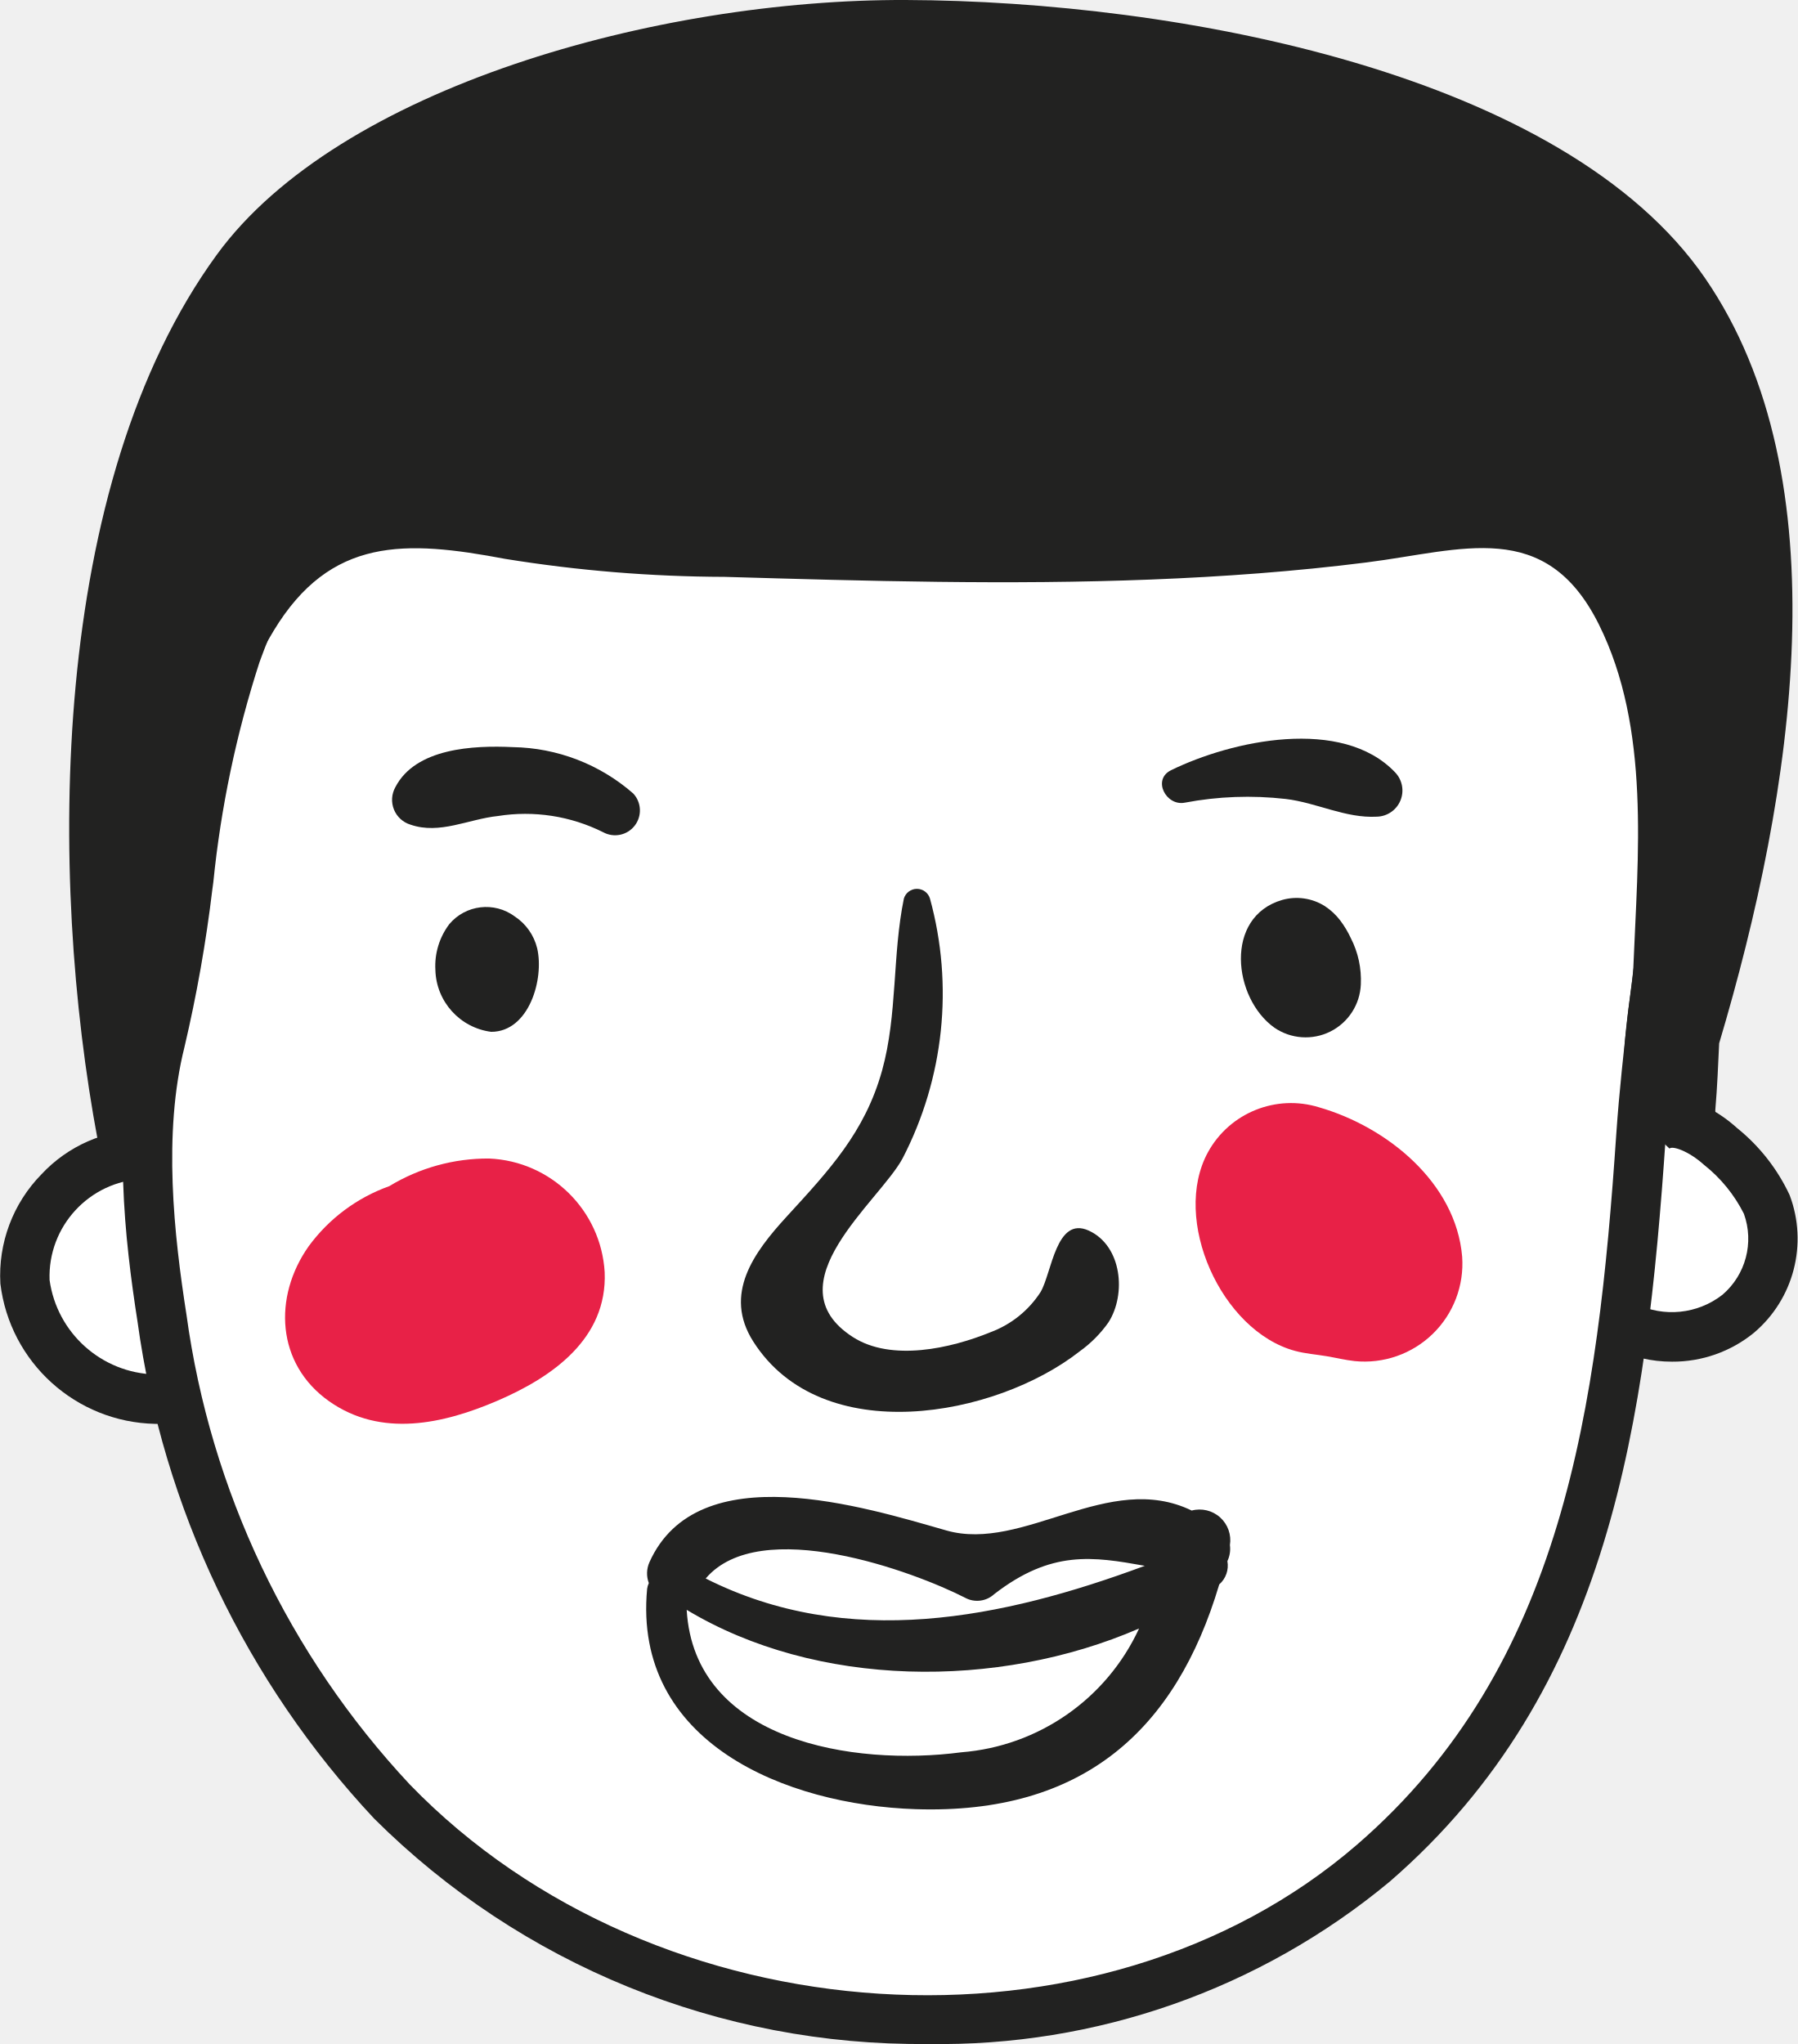
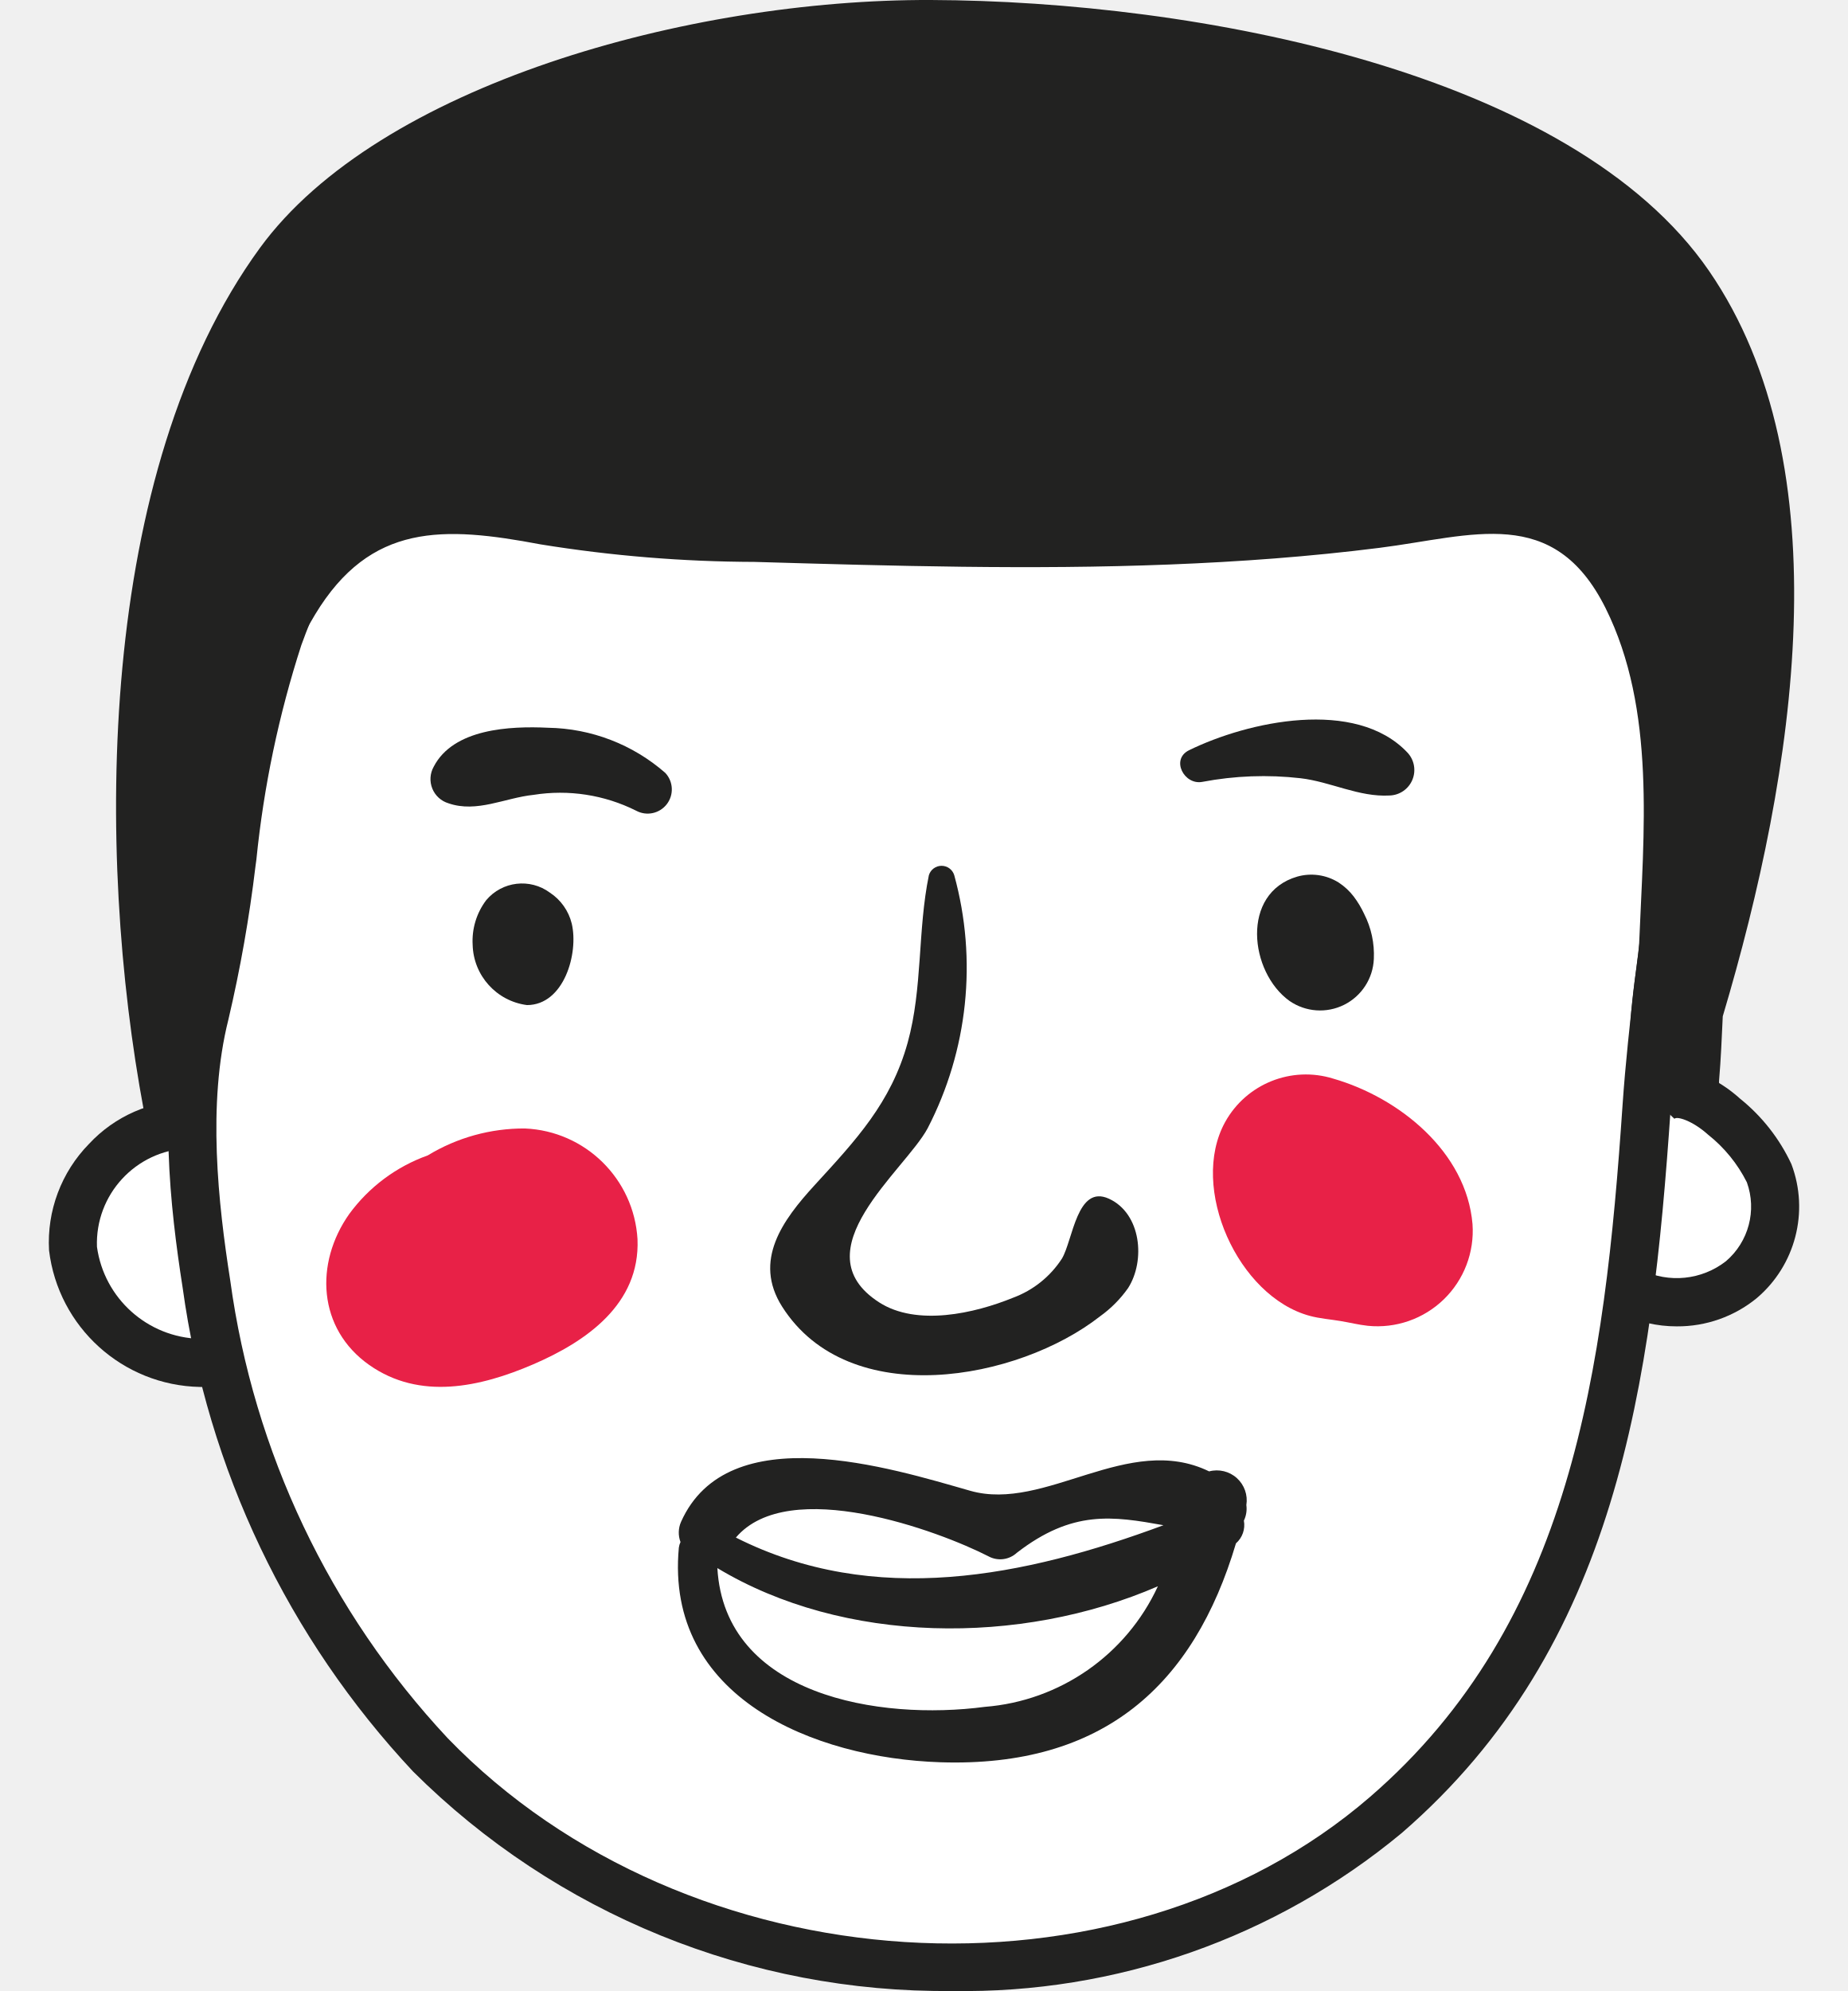
- <svg xmlns="http://www.w3.org/2000/svg" width="81.153" height="92.274" viewBox="0 0 81.153 92.274">
+ <svg xmlns="http://www.w3.org/2000/svg" width="80.565" height="86.779" viewBox="0 0 81.153 92.274">
  <defs>
    <style>.cls-1{fill:#fff}.cls-2{fill:#222221}.cls-3{fill:#e82147}</style>
  </defs>
  <g id="Avatar_masculino" transform="translate(-734.782 -1114.356)">
    <g id="Grupo_58" data-name="Grupo 58" transform="translate(734.782 1114.356)">
      <path id="Caminho_69" d="M386.36 240.426c2.855.712 5.466 3.091 5.611 6.03s-3.012 5.789-5.747 4.708a69.7 69.7 0 0 1-4.537 14.158 26.126 26.126 0 0 1-9.51 11.2 32.091 32.091 0 0 1-8.382 3.336 42.568 42.568 0 0 1-14.164 1.8 30.71 30.71 0 0 1-18.937-8.664 35.949 35.949 0 0 1-9.945-18.431 6.332 6.332 0 0 1-4.727-11.612 5.189 5.189 0 0 0 1.409-.952 3.663 3.663 0 0 0 .668-1.826c1.724-10.1 3.146-20.932 9.846-28.685 4.677-5.41 11.495-8.655 18.505-10.066s14.253-1.125 21.368-.4c4.258.432 8.708 1.1 12.139 3.662a18.863 18.863 0 0 1 5.22 6.884c1.222 2.409 2.731 4.808 2.828 7.527.258 7.273.286 14.226-1.645 21.331z" class="cls-1" data-name="Caminho 69" transform="translate(-312.068 -191.151)" />
      <g id="Grupo_38" data-name="Grupo 38" transform="translate(5.542 10.554)">
        <path id="Caminho_70" d="M352.651 283.071a34.9 34.9 0 0 1-24.975-10.171 40.954 40.954 0 0 1-10.682-22.417c-.591-3.779-1.131-8.673-.045-12.981a62.347 62.347 0 0 0 1.208-6.86l.044-.318a49.488 49.488 0 0 1 2.2-10.4c2.332-6.422 6.305-11.536 11.192-14.394a27.185 27.185 0 0 1 6.808-2.728c8-2.126 17.071-1.924 27.722.62a42.007 42.007 0 0 1 10.634 3.825 19.616 19.616 0 0 1 8.181 8.113 25.1 25.1 0 0 1 2.206 9.992 66.912 66.912 0 0 1-.621 11.186c-.209 1.854-.419 3.712-.547 5.6-.873 12.783-2.482 24.971-12.468 33.611a31.8 31.8 0 0 1-20.857 7.322zm-2.589-79.489a42.884 42.884 0 0 0-11.091 1.381 24.92 24.92 0 0 0-6.253 2.5c-4.439 2.6-8.068 7.294-10.222 13.231a47.807 47.807 0 0 0-2.084 9.937l-.043.318a64.642 64.642 0 0 1-1.256 7.105c-.986 3.917-.472 8.521.087 12.091a38.736 38.736 0 0 0 10.08 21.21c11.137 11.51 31.124 12.778 42.764 2.715 9.338-8.076 10.864-19.783 11.7-32.077.132-1.921.344-3.814.556-5.7a64.006 64.006 0 0 0 .609-10.813 23.032 23.032 0 0 0-1.969-9.112 17.649 17.649 0 0 0-7.275-7.167 39.971 39.971 0 0 0-10.067-3.6 67.139 67.139 0 0 0-15.537-2.019z" class="cls-2" data-name="Caminho 70" transform="translate(-316.325 -201.352)" />
      </g>
      <g id="Grupo_39" data-name="Grupo 39" transform="translate(72.83 49.588)">
        <path id="Caminho_71" d="M367.828 241.577a5.92 5.92 0 0 1-2.647-.618l1-2a3.713 3.713 0 0 0 3.921-.4 3.326 3.326 0 0 0 .971-3.659 6.594 6.594 0 0 0-1.8-2.209c-.718-.646-1.442-.865-1.558-.734l-1.629-1.526c1.1-1.172 2.979-.93 4.68.6a8.5 8.5 0 0 1 2.372 3.027 5.564 5.564 0 0 1-1.613 6.216 5.794 5.794 0 0 1-3.697 1.303z" class="cls-2" data-name="Caminho 71" transform="translate(-365.181 -229.694)" />
      </g>
      <g id="Grupo_40" data-name="Grupo 40" transform="translate(0 50.991)">
        <path id="Caminho_72" d="M319.31 244a7.19 7.19 0 0 1-6.992-6.33 6.519 6.519 0 0 1 1.854-4.936 6.34 6.34 0 0 1 4.622-2.022l-.055 2.231a4.409 4.409 0 0 0-4.2 4.562 4.942 4.942 0 0 0 4.767 4.264h.109l.059 2.231z" class="cls-2" data-name="Caminho 72" transform="translate(-312.301 -230.712)" />
      </g>
      <g id="Grupo_41" data-name="Grupo 41" transform="translate(3.125)">
        <path id="Caminho_73" d="M388.879 243.763c.085-.992.125-1.983.171-2.974 3.38-11.346 5.592-25.484-.634-34.541-6.36-9.253-23.775-12.513-36.075-12.559-11.237-.041-25.6 3.957-31.1 11.486-7.6 10.416-7.615 28.087-5.385 39.981a1.485 1.485 0 0 0 .6.953.746.746 0 0 0 .08-.005c2.694.1 2.416-1.638 2.337-3.942a19.853 19.853 0 0 1 .621-4.8c1.088-5.106 1.538-10.631 4.3-15.191 2.573-4.256 5.959-4.1 10.451-3.253a63.15 63.15 0 0 0 9.918.813c6.406.187 12.82.372 19.227.121 3.257-.127 6.51-.364 9.746-.773 4.316-.545 8.076-2.027 10.481 2.793 2.343 4.7 1.76 10.462 1.558 15.519-.039.978-.927 5.438-.023 5.954.285.161.65.216.841.481a2.029 2.029 0 0 1 .207.54 1.414 1.414 0 0 0 2.629-.089c.018-.125.03-.238.051-.383a.557.557 0 0 1-.001-.131z" class="cls-2" data-name="Caminho 73" transform="translate(-314.57 -193.689)" />
      </g>
      <g id="Grupo_42" data-name="Grupo 42" transform="translate(19.652 40.95)">
        <path id="Caminho_74" d="M330.152 223.841a2.171 2.171 0 0 0-2.951.348 3.135 3.135 0 0 0-.629 2.074 2.891 2.891 0 0 0 2.518 2.789c1.717 0 2.4-2.4 2.076-3.774a2.4 2.4 0 0 0-1.014-1.437z" class="cls-2" data-name="Caminho 74" transform="translate(-326.57 -223.421)" />
      </g>
      <g id="Grupo_43" data-name="Grupo 43" transform="translate(56.02 40.535)">
        <path id="Caminho_75" d="M357.456 224.138a2.824 2.824 0 0 0-.7-.651 2.388 2.388 0 0 0-1.921-.275c-2.631.766-2.217 4.435-.355 5.764a2.494 2.494 0 0 0 3.906-1.949 4.155 4.155 0 0 0-.45-2.088 4.462 4.462 0 0 0-.48-.801z" class="cls-2" data-name="Caminho 75" transform="translate(-352.976 -223.12)" />
      </g>
      <g id="Grupo_44" data-name="Grupo 44" transform="translate(29.17 67.572)">
        <path id="Caminho_76" d="M358.105 243.371c-3.749-1.822-7.59 1.89-11.071.9-3.7-1.055-11.23-3.429-13.409 1.436a1.235 1.235 0 0 0-.026.938.879.879 0 0 0-.077.262c-.645 6.937 6.249 9.754 12.126 9.945 7.549.245 11.744-3.567 13.7-10.145a1.131 1.131 0 0 0 .368-1.054 1.275 1.275 0 0 0 .114-.722 1.387 1.387 0 0 0-1.725-1.56zm-10.217 3.943a1.135 1.135 0 0 0 1.3-.168c2.584-2 4.457-1.7 6.8-1.28-6.426 2.383-13.39 3.816-19.822.572 2.455-2.884 9.415-.308 11.723.876zm-.18 6.97c-4.881.645-12.058-.511-12.4-6.431 5.849 3.522 14.022 3.617 20.421.843a9.671 9.671 0 0 1-8.021 5.588z" class="cls-2" data-name="Caminho 76" transform="translate(-333.48 -242.751)" />
      </g>
      <g id="Grupo_45" data-name="Grupo 45" transform="translate(33.446 40.127)">
        <path id="Caminho_77" d="M352.29 238.252c-1.482-.676-1.667 1.909-2.177 2.772a4.591 4.591 0 0 1-2.26 1.814c-1.789.731-4.473 1.341-6.218.216-3.691-2.379 1.2-6.111 2.249-8.063a16.187 16.187 0 0 0 1.235-11.733.615.615 0 0 0-1.176 0c-.527 2.559-.284 5.236-.983 7.76-.777 2.8-2.409 4.526-4.319 6.612-1.476 1.613-2.857 3.487-1.5 5.625 3.1 4.878 10.948 3.417 14.735.449a5.524 5.524 0 0 0 1.3-1.308c.816-1.272.612-3.458-.886-4.144z" class="cls-2" data-name="Caminho 77" transform="translate(-336.586 -222.824)" />
      </g>
      <g id="Grupo_46" data-name="Grupo 46" transform="translate(52.453 33.348)">
        <path id="Caminho_78" d="M360.914 219.425c-2.4-2.529-7.384-1.441-10.119-.1-.861.423-.223 1.628.618 1.465a15.173 15.173 0 0 1 4.556-.168c1.4.165 2.7.879 4.119.8a1.182 1.182 0 0 0 .826-1.997z" class="cls-2" data-name="Caminho 78" transform="translate(-350.386 -217.902)" />
      </g>
      <g id="Grupo_47" data-name="Grupo 47" transform="translate(17.699 33.709)">
        <path id="Caminho_79" d="M336.037 220.275a8.462 8.462 0 0 0-5.433-2.092c-1.774-.085-4.393.04-5.305 1.81a1.171 1.171 0 0 0 .687 1.691c1.317.456 2.613-.253 3.945-.391a7.862 7.862 0 0 1 4.754.734 1.121 1.121 0 0 0 1.352-1.752z" class="cls-2" data-name="Caminho 79" transform="translate(-325.152 -218.164)" />
      </g>
      <g id="Grupo_48" data-name="Grupo 48" transform="translate(12.867 52.293)">
        <path id="Caminho_80" d="M330.853 231.664a8.574 8.574 0 0 0-4.505 1.248 7.73 7.73 0 0 0-3.637 2.712c-1.614 2.284-1.467 5.316.924 7 2.347 1.651 5.148 1.027 7.6-.028s4.962-2.786 4.837-5.8a5.459 5.459 0 0 0-5.219-5.132z" class="cls-3" data-name="Caminho 80" transform="translate(-321.643 -231.657)" />
      </g>
      <g id="Grupo_49" data-name="Grupo 49" transform="translate(53.97 49.808)">
        <path id="Caminho_81" d="M357.066 230.035a4.278 4.278 0 0 0-5.017 2.02c-1.668 3.038.6 8.083 3.934 8.976.461.124.941.158 1.412.237.426.07.844.176 1.273.222a4.42 4.42 0 0 0 4.853-4.712c-.282-3.351-3.401-5.864-6.455-6.743z" class="cls-3" data-name="Caminho 81" transform="translate(-351.487 -229.853)" />
      </g>
    </g>
  </g>
</svg>
